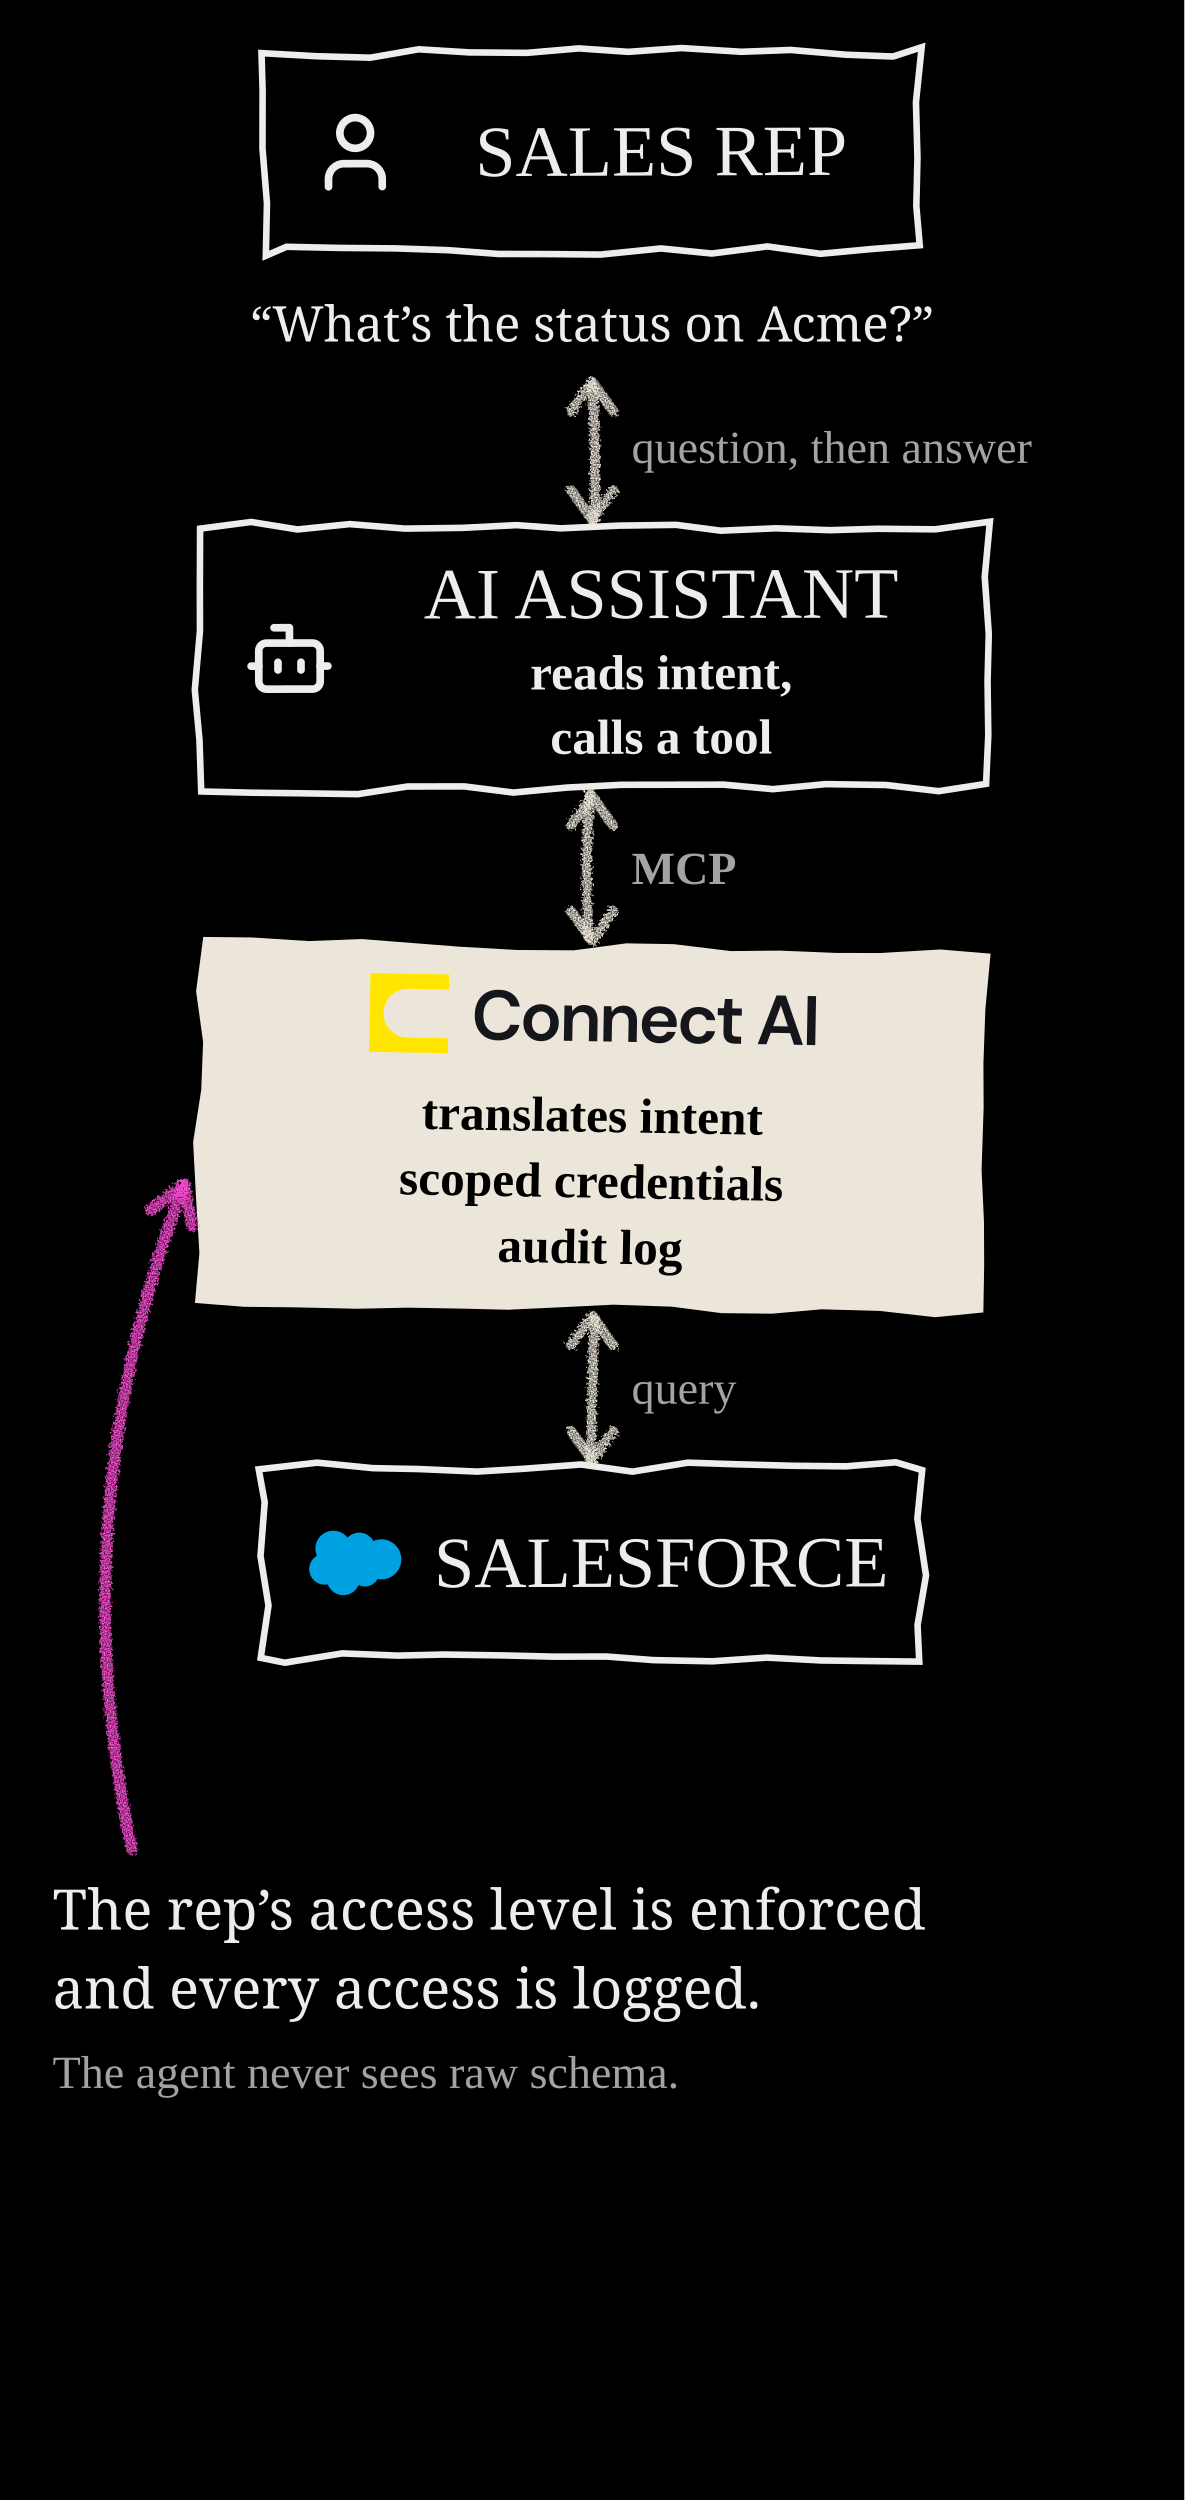
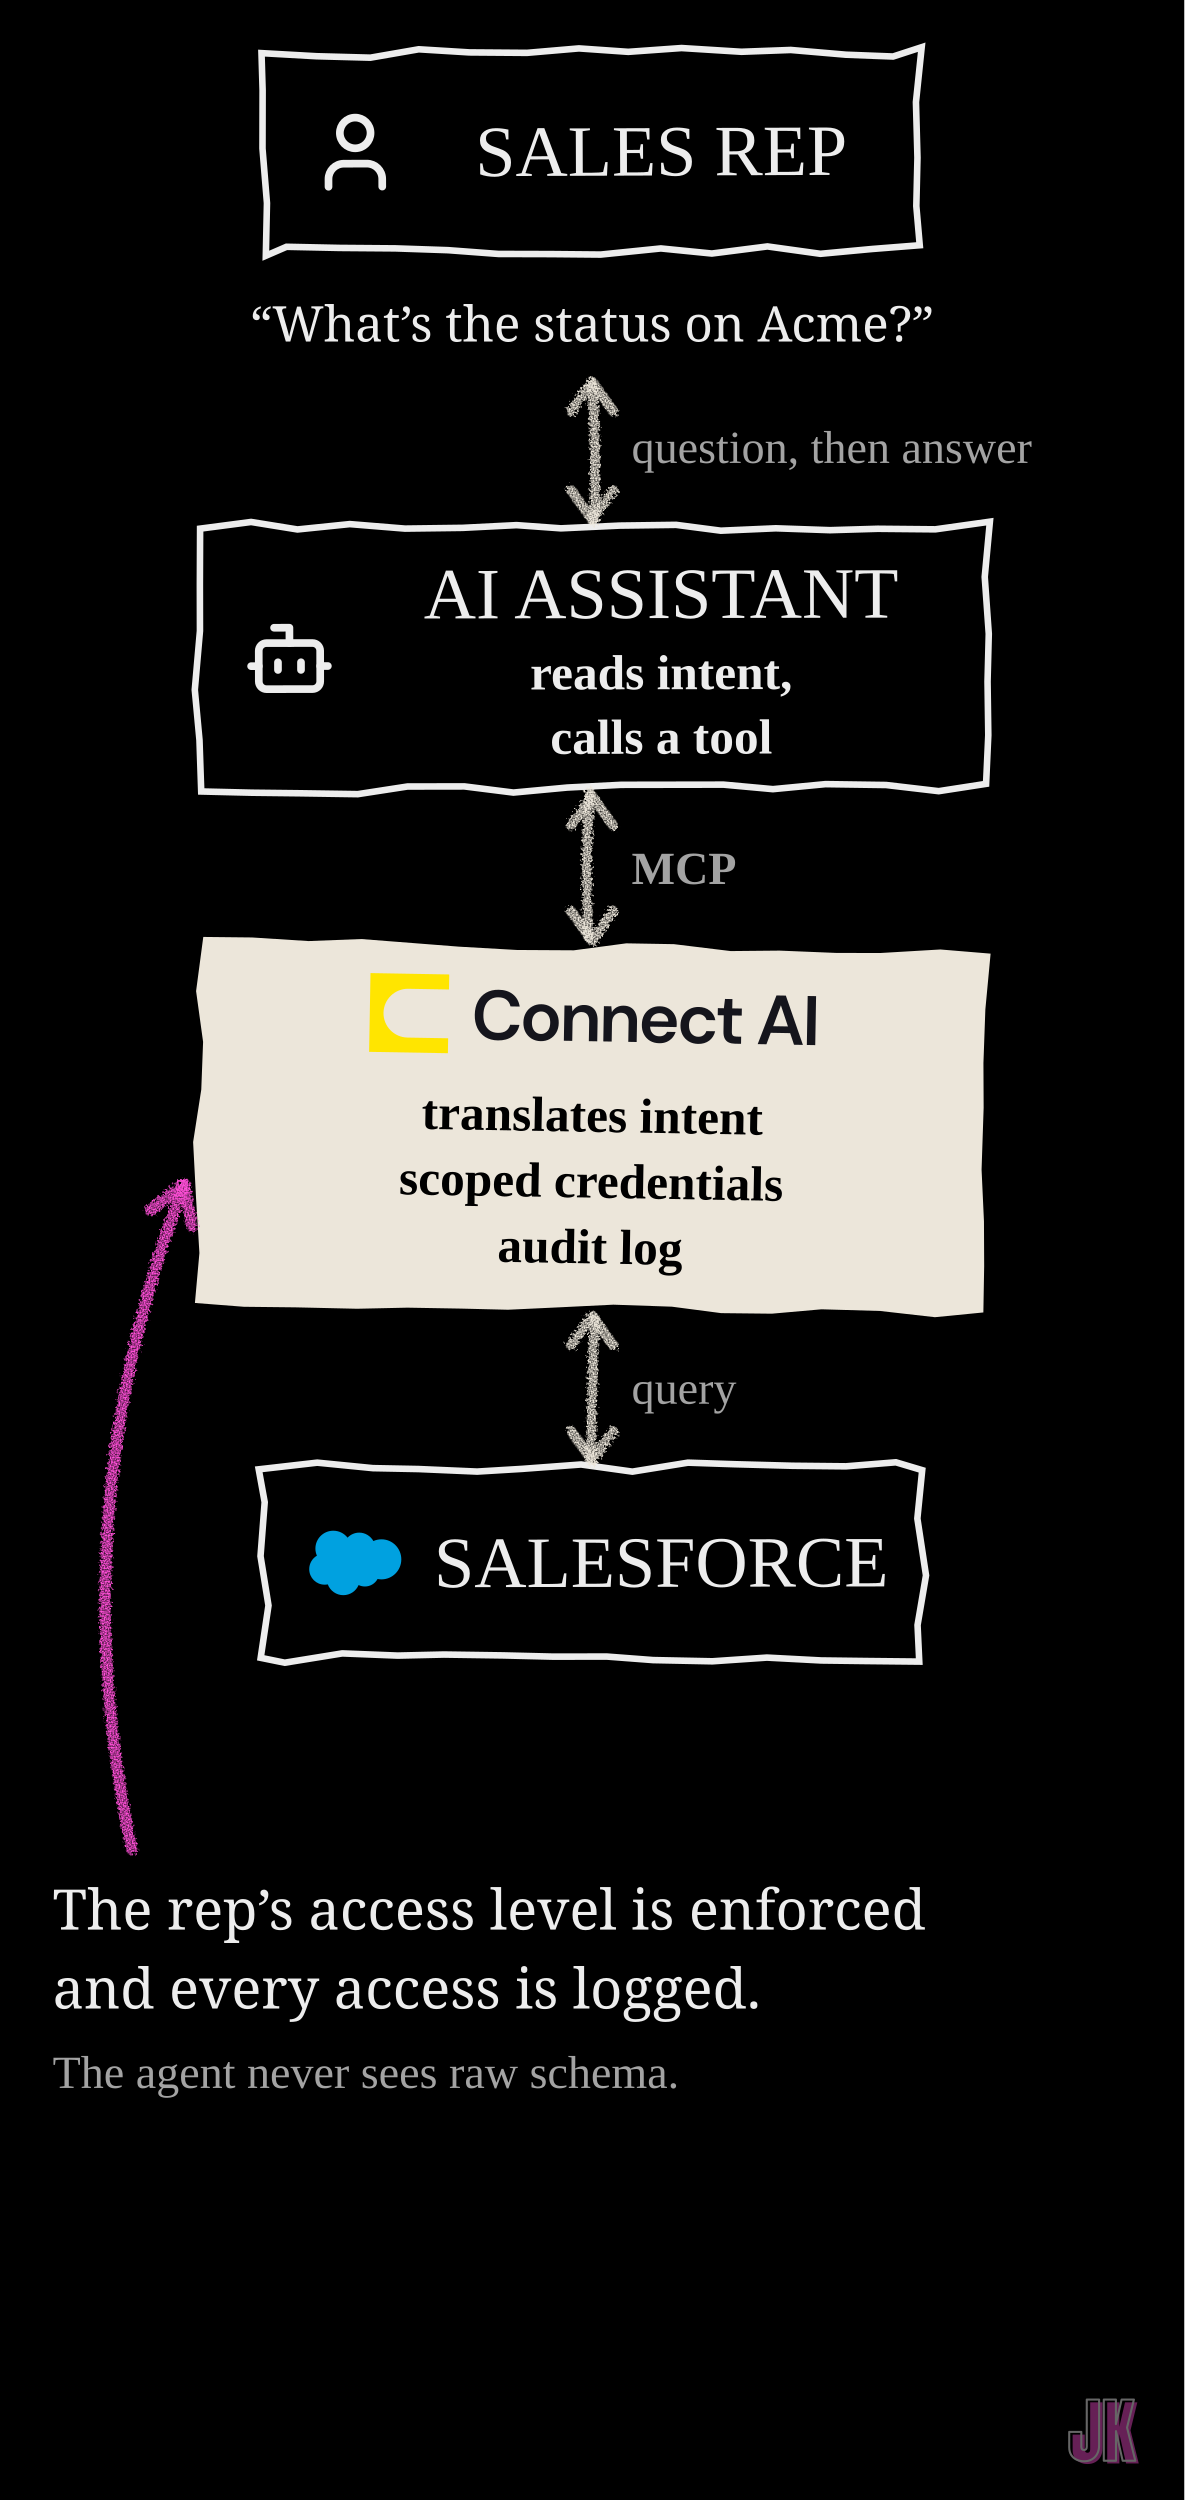
<svg xmlns="http://www.w3.org/2000/svg" viewBox="0 0 360 760" width="360" height="760" role="img" aria-label="A sales rep asks an AI assistant &quot;What’s the status on Acme?&quot; The assistant reads the intent and makes an MCP tool call to CData Connect AI, the data gateway, which translates the intent and queries Salesforce with scoped credentials. Records come back to the gateway, structured data goes back to the assistant, and the assistant answers the rep. The rep’s access level is enforced, every access is logged, and the agent never sees raw schema.">
  <defs>
    <filter id="ai-gateway-data-access-layer-sales-scenario-flow-phone-crayon-1" filterUnits="userSpaceOnUse" x="169" y="105.3" width="23.4" height="64.3">
      <feTurbulence type="fractalNoise" baseFrequency="1.2" numOctaves="2" seed="3" result="n" />
      <feDisplacementMap in="SourceGraphic" in2="n" scale="2.5" result="d" />
      <feTurbulence type="fractalNoise" baseFrequency="2.2" seed="8" result="g" />
      <feColorMatrix in="g" type="matrix" values="0 0 0 0 0  0 0 0 0 0  0 0 0 0 0  0 0 0 -1.6 1.5" result="holes" />
      <feComposite in="d" in2="holes" operator="in" />
    </filter>
    <filter id="ai-gateway-data-access-layer-sales-scenario-flow-phone-crayon-2" filterUnits="userSpaceOnUse" x="162.6" y="138" width="34.8" height="31">
      <feTurbulence type="fractalNoise" baseFrequency="1.2" numOctaves="2" seed="3" result="n" />
      <feDisplacementMap in="SourceGraphic" in2="n" scale="2.5" result="d" />
      <feTurbulence type="fractalNoise" baseFrequency="2.2" seed="8" result="g" />
      <feColorMatrix in="g" type="matrix" values="0 0 0 0 0  0 0 0 0 0  0 0 0 0 0  0 0 0 -1.6 1.5" result="holes" />
      <feComposite in="d" in2="holes" operator="in" />
    </filter>
    <filter id="ai-gateway-data-access-layer-sales-scenario-flow-phone-crayon-3" filterUnits="userSpaceOnUse" x="162.6" y="105" width="34.8" height="31">
      <feTurbulence type="fractalNoise" baseFrequency="1.2" numOctaves="2" seed="3" result="n" />
      <feDisplacementMap in="SourceGraphic" in2="n" scale="2.5" result="d" />
      <feTurbulence type="fractalNoise" baseFrequency="2.2" seed="8" result="g" />
      <feColorMatrix in="g" type="matrix" values="0 0 0 0 0  0 0 0 0 0  0 0 0 0 0  0 0 0 -1.6 1.5" result="holes" />
      <feComposite in="d" in2="holes" operator="in" />
    </filter>
    <filter id="ai-gateway-data-access-layer-sales-scenario-flow-phone-crayon-4" filterUnits="userSpaceOnUse" x="166.7" y="229.7" width="23.6" height="66.2">
      <feTurbulence type="fractalNoise" baseFrequency="1.2" numOctaves="2" seed="3" result="n" />
      <feDisplacementMap in="SourceGraphic" in2="n" scale="2.5" result="d" />
      <feTurbulence type="fractalNoise" baseFrequency="2.2" seed="8" result="g" />
      <feColorMatrix in="g" type="matrix" values="0 0 0 0 0  0 0 0 0 0  0 0 0 0 0  0 0 0 -1.6 1.5" result="holes" />
      <feComposite in="d" in2="holes" operator="in" />
    </filter>
    <filter id="ai-gateway-data-access-layer-sales-scenario-flow-phone-crayon-5" filterUnits="userSpaceOnUse" x="162.6" y="266" width="34.8" height="31">
      <feTurbulence type="fractalNoise" baseFrequency="1.2" numOctaves="2" seed="3" result="n" />
      <feDisplacementMap in="SourceGraphic" in2="n" scale="2.5" result="d" />
      <feTurbulence type="fractalNoise" baseFrequency="2.2" seed="8" result="g" />
      <feColorMatrix in="g" type="matrix" values="0 0 0 0 0  0 0 0 0 0  0 0 0 0 0  0 0 0 -1.6 1.5" result="holes" />
      <feComposite in="d" in2="holes" operator="in" />
    </filter>
    <filter id="ai-gateway-data-access-layer-sales-scenario-flow-phone-crayon-6" filterUnits="userSpaceOnUse" x="162.6" y="231" width="34.8" height="31">
      <feTurbulence type="fractalNoise" baseFrequency="1.2" numOctaves="2" seed="3" result="n" />
      <feDisplacementMap in="SourceGraphic" in2="n" scale="2.5" result="d" />
      <feTurbulence type="fractalNoise" baseFrequency="2.2" seed="8" result="g" />
      <feColorMatrix in="g" type="matrix" values="0 0 0 0 0  0 0 0 0 0  0 0 0 0 0  0 0 0 -1.6 1.5" result="holes" />
      <feComposite in="d" in2="holes" operator="in" />
    </filter>
    <filter id="ai-gateway-data-access-layer-sales-scenario-flow-phone-crayon-7" filterUnits="userSpaceOnUse" x="168.7" y="389.7" width="23.1" height="65.6">
      <feTurbulence type="fractalNoise" baseFrequency="1.2" numOctaves="2" seed="3" result="n" />
      <feDisplacementMap in="SourceGraphic" in2="n" scale="2.5" result="d" />
      <feTurbulence type="fractalNoise" baseFrequency="2.2" seed="8" result="g" />
      <feColorMatrix in="g" type="matrix" values="0 0 0 0 0  0 0 0 0 0  0 0 0 0 0  0 0 0 -1.6 1.5" result="holes" />
      <feComposite in="d" in2="holes" operator="in" />
    </filter>
    <filter id="ai-gateway-data-access-layer-sales-scenario-flow-phone-crayon-8" filterUnits="userSpaceOnUse" x="162.6" y="424" width="34.8" height="31">
      <feTurbulence type="fractalNoise" baseFrequency="1.2" numOctaves="2" seed="3" result="n" />
      <feDisplacementMap in="SourceGraphic" in2="n" scale="2.5" result="d" />
      <feTurbulence type="fractalNoise" baseFrequency="2.2" seed="8" result="g" />
      <feColorMatrix in="g" type="matrix" values="0 0 0 0 0  0 0 0 0 0  0 0 0 0 0  0 0 0 -1.6 1.5" result="holes" />
      <feComposite in="d" in2="holes" operator="in" />
    </filter>
    <filter id="ai-gateway-data-access-layer-sales-scenario-flow-phone-crayon-9" filterUnits="userSpaceOnUse" x="162.6" y="389" width="34.8" height="31">
      <feTurbulence type="fractalNoise" baseFrequency="1.2" numOctaves="2" seed="3" result="n" />
      <feDisplacementMap in="SourceGraphic" in2="n" scale="2.5" result="d" />
      <feTurbulence type="fractalNoise" baseFrequency="2.2" seed="8" result="g" />
      <feColorMatrix in="g" type="matrix" values="0 0 0 0 0  0 0 0 0 0  0 0 0 0 0  0 0 0 -1.6 1.5" result="holes" />
      <feComposite in="d" in2="holes" operator="in" />
    </filter>
    <filter id="ai-gateway-data-access-layer-sales-scenario-flow-phone-crayon-10" filterUnits="userSpaceOnUse" x="6.6" y="348.5" width="60.9" height="225">
      <feTurbulence type="fractalNoise" baseFrequency="1.2" numOctaves="2" seed="3" result="n" />
      <feDisplacementMap in="SourceGraphic" in2="n" scale="2.5" result="d" />
      <feTurbulence type="fractalNoise" baseFrequency="2.2" seed="8" result="g" />
      <feColorMatrix in="g" type="matrix" values="0 0 0 0 0  0 0 0 0 0  0 0 0 0 0  0 0 0 -1.6 1.5" result="holes" />
      <feComposite in="d" in2="holes" operator="in" />
    </filter>
    <filter id="ai-gateway-data-access-layer-sales-scenario-flow-phone-crayon-11" filterUnits="userSpaceOnUse" x="34.2" y="348.5" width="35.7" height="35.8">
      <feTurbulence type="fractalNoise" baseFrequency="1.2" numOctaves="2" seed="3" result="n" />
      <feDisplacementMap in="SourceGraphic" in2="n" scale="2.5" result="d" />
      <feTurbulence type="fractalNoise" baseFrequency="2.2" seed="8" result="g" />
      <feColorMatrix in="g" type="matrix" values="0 0 0 0 0  0 0 0 0 0  0 0 0 0 0  0 0 0 -1.6 1.5" result="holes" />
      <feComposite in="d" in2="holes" operator="in" />
    </filter>
  </defs>
  <rect width="360" height="760" fill="#000000" />
  <g transform="rotate(-0.2 180 46)">
    <path class="d-paper" d="M79.6,15.8 L96.3,16.8 L112.7,17.3 L127.4,14.8 L142.8,15.8 L160.3,16 L176.1,14.7 L191.1,15.8 L207.3,14.7 L225.5,15.9 L240.5,15.4 L257.3,16.9 L271.6,17.5 L280.3,14.7 L278.5,31.4 L278.9,48.3 L278.5,63 L279.5,74.9 L264.9,76 L249.3,77.4 L233.2,75.1 L216.3,77.2 L200.8,75.6 L182.5,77.4 L167.4,77.2 L151.4,77.1 L136.1,75.9 L120.1,75.3 L103.1,75.1 L87,74.7 L80.7,77.4 L81.1,61.4 L79.8,44.8 L79.9,27.1 Z" fill="#000000" stroke="#ededed" stroke-width="2" />
    <svg x="94" y="32" width="28" height="28" viewBox="0 0 24 24">
      <g fill="none" stroke="#ededed" stroke-width="2" stroke-linecap="round" stroke-linejoin="round">
        <path d="M19 21v-2a4 4 0 0 0-4-4H9a4 4 0 0 0-4 4v2" />
        <circle cx="12" cy="7" r="4" />
      </g>
    </svg>
    <text x="201" y="46" font-family="var(--font-anton, Anton), Impact, sans-serif" font-size="22" fill="#ededed" text-anchor="middle" dominant-baseline="central">SALES REP</text>
  </g>
  <text x="180" y="98" font-family="Fraunces, Georgia, serif" font-size="15" fill="#ededed" text-anchor="middle" dominant-baseline="central">“What’s the status on Acme?”</text>
  <text x="192" y="136" font-family="var(--font-hanken-grotesk, 'Hanken Grotesk'), Arial, sans-serif" font-size="14" fill="#a3a3a3" text-anchor="start" dominant-baseline="central">question, then answer</text>
  <g transform="rotate(-0.1 180 200)">
    <path class="d-paper" d="M60.9,160.5 L76.4,158.5 L90.5,160.8 L106.4,159.2 L123.2,160.6 L140.7,160.4 L157.1,159.6 L170.6,160.6 L188.4,159.8 L205.6,159.6 L219.2,161.4 L235.9,160.7 L252.4,161.3 L266.9,160.9 L284.4,161.1 L301,158.8 L299.4,175.6 L300.6,192.9 L300.2,207.4 L300.4,223.7 L299.7,238.5 L285.3,240.7 L269.3,238.8 L250.9,238.5 L234.9,240 L219.9,238.6 L204.7,238.6 L188.8,238.6 L172.4,239.4 L156,240.9 L141.1,239 L123.8,239 L108.7,241.3 L91.1,241 L76.5,240.8 L61.1,240.4 L60.6,224.8 L59.2,209.5 L60.8,191.6 L60.8,177.5 Z" fill="#000000" stroke="#ededed" stroke-width="2" />
    <svg x="74" y="186" width="28" height="28" viewBox="0 0 24 24">
      <g fill="none" stroke="#ededed" stroke-width="2" stroke-linecap="round" stroke-linejoin="round">
        <path d="M12 8V4H8" />
        <rect width="16" height="12" x="4" y="8" rx="2" />
        <path d="M2 14h2" />
        <path d="M20 14h2" />
        <path d="M15 13v2" />
        <path d="M9 13v2" />
      </g>
    </svg>
    <text x="201" y="180.5" font-family="var(--font-anton, Anton), Impact, sans-serif" font-size="22" fill="#ededed" text-anchor="middle" dominant-baseline="central">AI ASSISTANT</text>
    <text x="201" y="204.5" font-family="var(--font-hanken-grotesk, 'Hanken Grotesk'), Arial, sans-serif" font-size="15" font-weight="600" fill="#ededed" text-anchor="middle" dominant-baseline="central">reads intent,</text>
    <text x="201" y="224.1" font-family="var(--font-hanken-grotesk, 'Hanken Grotesk'), Arial, sans-serif" font-size="15" font-weight="600" fill="#ededed" text-anchor="middle" dominant-baseline="central">calls a tool</text>
  </g>
  <text x="192" y="264" font-family="var(--font-hanken-grotesk, 'Hanken Grotesk'), Arial, sans-serif" font-size="14" font-weight="700" fill="#a3a3a3" text-anchor="start" dominant-baseline="central">MCP</text>
  <g transform="rotate(1 180 343)">
    <path class="d-paper" d="M60.8,286.9 L75.6,286.8 L92.8,287.6 L108.8,286.7 L125.4,287.7 L138.6,288.5 L156.2,289.2 L173.5,289 L189.4,286.6 L203.9,286.6 L221.2,288.4 L236,288 L253.2,288.4 L266.6,288.2 L284.9,286.8 L300.2,287.8 L298.9,304.8 L298.6,321.1 L298.9,334.7 L298.6,353.5 L299.6,369.2 L299.9,382.8 L299.9,396.9 L285.2,398.6 L268.5,397 L250.7,396.8 L235.6,398.4 L220.2,398.5 L205.2,396.8 L187.4,396.5 L170.9,397.6 L155.4,398.6 L141.1,398.5 L124.8,398.5 L109.5,399.1 L90.8,399 L75.1,399.1 L60.2,398.2 L61.3,383 L60,366.5 L58.8,349.3 L61,333.3 L61.3,318.8 L58.9,303.4 Z" fill="#ece6da" />
    <svg x="111.8" y="297" width="136.4" height="24" viewBox="0 0 875 154">
      <path d="M0 0H153.658V29.329H74.305C48.019 29.329 26.71 50.638 26.71 76.924C26.71 103.21 48.019 124.519 74.305 124.519H153.658V153.659H0V0Z" fill="#FFE500" />
      <path d="M853.47 125.364V29.79H869.854V125.364H853.47Z" fill="#15151C" />
      <path d="M757.584 125.364L792.536 29.79H810.832L845.785 125.364H828.445L801.548 48.904L774.651 125.364H757.584ZM773.149 102.835L777.518 89.865H824.622L828.991 102.835H773.149Z" fill="#15151C" />
      <path d="M713.341 125.364C708.699 125.364 704.649 124.635 701.19 123.179C697.822 121.723 695.182 119.311 693.271 115.943C691.359 112.575 690.404 108.024 690.404 102.289V70.34H678.662V56.55H690.404L692.315 38.391H706.788V56.55H725.493V70.34H706.788V102.289C706.788 105.748 707.516 108.16 708.972 109.526C710.52 110.8 713.068 111.437 716.618 111.437H725.083V125.364H713.341Z" fill="#15151C" />
      <path d="M641.266 127.002C634.531 127.002 628.478 125.5 623.107 122.496C617.828 119.402 613.686 115.169 610.683 109.799C607.77 104.337 606.313 98.148 606.313 91.23C606.313 84.039 607.77 77.759 610.683 72.388C613.686 66.927 617.828 62.649 623.107 59.554C628.478 56.459 634.576 54.912 641.403 54.912C649.959 54.912 657.15 57.188 662.975 61.739C668.801 66.199 672.532 72.343 674.171 80.171H656.968C656.057 76.712 654.146 73.981 651.233 71.979C648.411 69.976 645.044 68.975 641.13 68.975C637.762 68.975 634.667 69.84 631.845 71.569C629.115 73.299 626.93 75.802 625.292 79.079C623.744 82.355 622.971 86.315 622.971 90.957C622.971 94.507 623.426 97.647 624.336 100.378C625.246 103.108 626.521 105.43 628.159 107.341C629.888 109.162 631.845 110.572 634.03 111.574C636.214 112.575 638.581 113.075 641.13 113.075C643.769 113.075 646.136 112.666 648.229 111.847C650.414 110.936 652.234 109.617 653.691 107.887C655.238 106.158 656.33 104.11 656.968 101.743H674.171C672.532 109.389 668.801 115.533 662.975 120.175C657.15 124.726 649.913 127.002 641.266 127.002Z" fill="#15151C" />
      <path d="M565.518 127.002C558.691 127.002 552.684 125.546 547.495 122.633C542.307 119.629 538.256 115.442 535.344 110.072C532.431 104.701 530.975 98.512 530.975 91.503C530.975 84.221 532.385 77.85 535.207 72.388C538.12 66.927 542.17 62.649 547.359 59.554C552.638 56.459 558.737 54.912 565.654 54.912C572.39 54.912 578.261 56.414 583.267 59.418C588.273 62.421 592.142 66.472 594.873 71.569C597.603 76.575 598.969 82.219 598.969 88.499C598.969 89.41 598.969 90.411 598.969 91.503C598.969 92.595 598.878 93.733 598.695 94.916H542.717V84.403H582.448C582.266 79.397 580.582 75.483 577.396 72.661C574.21 69.749 570.251 68.292 565.518 68.292C562.15 68.292 559.055 69.066 556.233 70.613C553.412 72.161 551.182 74.482 549.543 77.577C547.905 80.58 547.086 84.403 547.086 89.046V93.005C547.086 97.283 547.859 100.969 549.407 104.064C551.045 107.159 553.23 109.526 555.96 111.164C558.782 112.711 561.922 113.485 565.381 113.485C569.204 113.485 572.344 112.666 574.802 111.027C577.351 109.389 579.217 107.205 580.4 104.474H597.057C595.783 108.752 593.689 112.62 590.777 116.079C587.864 119.447 584.268 122.132 579.99 124.135C575.712 126.046 570.888 127.002 565.518 127.002Z" fill="#15151C" />
      <path d="M456.356 125.364V56.55H470.829L472.058 68.019C474.151 64.014 477.155 60.828 481.069 58.462C484.983 56.095 489.625 54.912 494.996 54.912C500.548 54.912 505.281 56.095 509.195 58.462C513.109 60.737 516.113 64.105 518.206 68.565C520.391 73.025 521.483 78.578 521.483 85.222V125.364H505.099V86.724C505.099 80.99 503.825 76.575 501.276 73.481C498.728 70.386 494.95 68.838 489.944 68.838C486.667 68.838 483.709 69.612 481.069 71.159C478.52 72.707 476.472 74.983 474.925 77.986C473.469 80.899 472.741 84.449 472.741 88.636V125.364H456.356Z" fill="#15151C" />
      <path d="M379.417 125.364V56.55H393.89L395.119 68.019C397.212 64.014 400.216 60.828 404.13 58.462C408.044 56.095 412.686 54.912 418.057 54.912C423.609 54.912 428.342 56.095 432.256 58.462C436.17 60.737 439.174 64.105 441.267 68.565C443.452 73.025 444.544 78.578 444.544 85.222V125.364H428.16V86.724C428.16 80.99 426.886 76.575 424.337 73.481C421.789 70.386 418.011 68.838 413.005 68.838C409.728 68.838 406.77 69.612 404.13 71.159C401.582 72.707 399.533 74.983 397.986 77.986C396.53 80.899 395.802 84.449 395.802 88.636V125.364H379.417Z" fill="#15151C" />
      <path d="M334.297 127.002C327.744 127.002 321.827 125.5 316.548 122.496C311.359 119.402 307.263 115.169 304.26 109.799C301.347 104.337 299.891 98.102 299.891 91.094C299.891 83.903 301.392 77.622 304.396 72.252C307.4 66.79 311.496 62.558 316.684 59.554C321.964 56.459 327.88 54.912 334.434 54.912C340.987 54.912 346.858 56.459 352.047 59.554C357.326 62.558 361.422 66.745 364.335 72.115C367.338 77.486 368.84 83.766 368.84 90.957C368.84 98.148 367.338 104.428 364.335 109.799C361.331 115.169 357.189 119.402 351.91 122.496C346.722 125.5 340.851 127.002 334.297 127.002ZM334.297 112.939C337.574 112.939 340.532 112.12 343.172 110.481C345.903 108.843 348.087 106.385 349.726 103.108C351.364 99.832 352.183 95.781 352.183 90.957C352.183 86.133 351.364 82.128 349.726 78.942C348.178 75.665 346.039 73.207 343.308 71.569C340.669 69.931 337.711 69.112 334.434 69.112C331.248 69.112 328.29 69.931 325.559 71.569C322.828 73.207 320.644 75.665 319.005 78.942C317.367 82.128 316.548 86.133 316.548 90.957C316.548 95.781 317.367 99.832 319.005 103.108C320.644 106.385 322.783 108.843 325.422 110.481C328.153 112.12 331.111 112.939 334.297 112.939Z" fill="#15151C" />
      <path d="M250.681 127.002C241.214 127.002 233.022 124.954 226.105 120.858C219.278 116.671 213.999 110.891 210.267 103.518C206.626 96.054 204.805 87.453 204.805 77.713C204.805 67.883 206.626 59.281 210.267 51.908C213.999 44.444 219.278 38.619 226.105 34.432C233.022 30.245 241.214 28.151 250.681 28.151C262.059 28.151 271.343 30.973 278.534 36.616C285.725 42.169 290.276 50.042 292.187 60.237H274.165C272.89 54.867 270.296 50.634 266.382 47.539C262.468 44.444 257.189 42.897 250.544 42.897C244.537 42.897 239.349 44.308 234.979 47.13C230.701 49.86 227.379 53.865 225.012 59.145C222.737 64.333 221.599 70.522 221.599 77.713C221.599 84.904 222.737 91.094 225.012 96.282C227.379 101.379 230.701 105.339 234.979 108.16C239.349 110.891 244.537 112.256 250.544 112.256C257.189 112.256 262.468 110.845 266.382 108.024C270.296 105.111 272.89 101.106 274.165 96.009H292.187C290.367 105.657 285.816 113.258 278.534 118.81C271.343 124.271 262.059 127.002 250.681 127.002Z" fill="#15151C" />
    </svg>
    <text x="180" y="339" font-family="var(--font-hanken-grotesk, 'Hanken Grotesk'), Arial, sans-serif" font-size="15" font-weight="600" fill="#000000" text-anchor="middle" dominant-baseline="central">translates intent</text>
    <text x="180" y="359" font-family="var(--font-hanken-grotesk, 'Hanken Grotesk'), Arial, sans-serif" font-size="15" font-weight="600" fill="#000000" text-anchor="middle" dominant-baseline="central">scoped credentials</text>
    <text x="180" y="379" font-family="var(--font-hanken-grotesk, 'Hanken Grotesk'), Arial, sans-serif" font-size="15" font-weight="600" fill="#000000" text-anchor="middle" dominant-baseline="central">audit log</text>
  </g>
  <text x="192" y="422" font-family="var(--font-hanken-grotesk, 'Hanken Grotesk'), Arial, sans-serif" font-size="14" fill="#a3a3a3" text-anchor="start" dominant-baseline="central">query</text>
  <g transform="rotate(-0.1 180 475)">
    <path class="d-paper" d="M78.7,446.5 L96.5,444.5 L113.4,446.2 L127.3,446.5 L145.1,447.3 L158.8,446.5 L176.7,445.2 L192.3,447.4 L209.2,444.7 L223.4,445.2 L241,445.7 L257.2,445.9 L272.4,444.7 L280.4,447.1 L278.9,461.8 L281.5,479.1 L278.9,494.2 L279.4,505.3 L263.3,505.1 L249.6,504.9 L233.1,504 L216.5,505.1 L198.5,504.7 L184.4,503.6 L168.2,503.6 L153,503.2 L134.9,502.9 L120.9,503.2 L104,502.5 L86.5,505.3 L79.2,503.8 L81.6,487.9 L79.2,472.9 L80.5,456.5 Z" fill="#000000" stroke="#ededed" stroke-width="2" />
    <svg x="94" y="461" width="28" height="28" viewBox="0 0 24 24">
      <g fill="#00A1E0">
        <path d="M10.006 5.415a4.195 4.195 0 013.045-1.306c1.56 0 2.954.9 3.69 2.205.63-.3 1.35-.45 2.1-.45 2.85 0 5.159 2.34 5.159 5.22s-2.31 5.22-5.176 5.22c-.345 0-.69-.044-1.02-.104a3.75 3.75 0 01-3.3 1.95c-.6 0-1.155-.15-1.65-.375A4.314 4.314 0 018.88 20.4a4.302 4.302 0 01-4.05-2.82c-.27.062-.54.076-.825.076-2.204 0-4.005-1.8-4.005-4.05 0-1.5.811-2.805 2.01-3.51-.255-.57-.39-1.2-.39-1.846 0-2.58 2.1-4.65 4.65-4.65 1.53 0 2.85.705 3.72 1.8" />
      </g>
    </svg>
    <text x="201" y="475" font-family="var(--font-anton, Anton), Impact, sans-serif" font-size="22" fill="#ededed" text-anchor="middle" dominant-baseline="central">SALESFORCE</text>
  </g>
  <text x="16" y="580" font-family="Fraunces, Georgia, serif" font-size="17" fill="#ededed" text-anchor="start" dominant-baseline="central">The rep’s access level is enforced</text>
  <text x="16" y="604" font-family="Fraunces, Georgia, serif" font-size="17" fill="#ededed" text-anchor="start" dominant-baseline="central">and every access is logged.</text>
  <text x="16" y="630" font-family="var(--font-hanken-grotesk, 'Hanken Grotesk'), Arial, sans-serif" font-size="14" fill="#a3a3a3" text-anchor="start" dominant-baseline="central">The agent never sees raw schema.</text>
  <g class="d-flow">
    <path d="M180,116.3 Q181.4,137.3 180.6,158.6" fill="none" stroke="#ece6da" stroke-width="3" stroke-linecap="round" stroke-linejoin="round" filter="url(#ai-gateway-data-access-layer-sales-scenario-flow-phone-crayon-1)" />
    <path d="M173.6,149 L180,158 L186.4,149" fill="none" stroke="#ece6da" stroke-width="3" stroke-linecap="round" stroke-linejoin="round" filter="url(#ai-gateway-data-access-layer-sales-scenario-flow-phone-crayon-2)" />
    <path d="M186.4,125 L180,116 L173.6,125" fill="none" stroke="#ece6da" stroke-width="3" stroke-linecap="round" stroke-linejoin="round" filter="url(#ai-gateway-data-access-layer-sales-scenario-flow-phone-crayon-3)" />
  </g>
  <g class="d-flow">
    <path d="M179.3,240.7 Q177.7,262.5 178.9,284.9" fill="none" stroke="#ece6da" stroke-width="3" stroke-linecap="round" stroke-linejoin="round" filter="url(#ai-gateway-data-access-layer-sales-scenario-flow-phone-crayon-4)" />
    <path d="M173.6,277 L180,286 L186.4,277" fill="none" stroke="#ece6da" stroke-width="3" stroke-linecap="round" stroke-linejoin="round" filter="url(#ai-gateway-data-access-layer-sales-scenario-flow-phone-crayon-5)" />
    <path d="M186.4,251 L180,242 L173.6,251" fill="none" stroke="#ece6da" stroke-width="3" stroke-linecap="round" stroke-linejoin="round" filter="url(#ai-gateway-data-access-layer-sales-scenario-flow-phone-crayon-6)" />
  </g>
  <g class="d-flow">
    <path d="M180.8,400.7 Q179.8,422.8 179.7,444.3" fill="none" stroke="#ece6da" stroke-width="3" stroke-linecap="round" stroke-linejoin="round" filter="url(#ai-gateway-data-access-layer-sales-scenario-flow-phone-crayon-7)" />
    <path d="M173.6,435 L180,444 L186.4,435" fill="none" stroke="#ece6da" stroke-width="3" stroke-linecap="round" stroke-linejoin="round" filter="url(#ai-gateway-data-access-layer-sales-scenario-flow-phone-crayon-8)" />
    <path d="M186.4,409 L180,400 L173.6,409" fill="none" stroke="#ece6da" stroke-width="3" stroke-linecap="round" stroke-linejoin="round" filter="url(#ai-gateway-data-access-layer-sales-scenario-flow-phone-crayon-9)" />
  </g>
  <g class="d-callout">
    <path d="M40,562 Q18.1,458.6 56,360" fill="none" stroke="#ff4fd8" stroke-width="3.5" stroke-linecap="round" stroke-linejoin="round" filter="url(#ai-gateway-data-access-layer-sales-scenario-flow-phone-crayon-10)" />
    <path d="M58.4,372.8 L56,360 L45.7,367.9" fill="none" stroke="#ff4fd8" stroke-width="3.5" stroke-linecap="round" stroke-linejoin="round" filter="url(#ai-gateway-data-access-layer-sales-scenario-flow-phone-crayon-11)" />
  </g>
+   <g class="jk-mark" opacity="0.4" aria-hidden="true" transform="translate(325.68 730.3) scale(0.186)">
+     <path d="M26.59 100.91 Q19.83 100.91 14.26 98.3 Q8.69 95.68 5.43 90.54 Q2.16 85.4 2.16 77.9 L2.16 52.84 L21.93 52.84 L21.93 76.7 Q21.93 79.32 22.98 80.91 Q24.03 82.5 26.36 82.5 Q30.85 82.5 30.85 76.99 L30.85 0 L51.02 0 L51.02 75 Q51.02 82.95 47.9 88.78 Q44.77 94.6 39.26 97.76 Q33.75 100.91 26.59 100.91 Z M58.69 100 L58.69 0 L78.47 0 L78.47 40.06 L87.78 0 L107.9 0 L96.7 45.8 L110.23 100 L89.49 100 L78.58 51.59 L78.58 100 Z" fill="#ff4fd8" />
+     <path d="M26.59 100.91 Q19.83 100.91 14.26 98.3 Q8.69 95.68 5.43 90.54 Q2.16 85.4 2.16 77.9 L2.16 52.84 L21.93 52.84 L21.93 76.7 Q21.93 79.32 22.98 80.91 Q24.03 82.5 26.36 82.5 Q30.85 82.5 30.85 76.99 L30.85 0 L51.02 0 L51.02 75 Q51.02 82.95 47.9 88.78 Q44.77 94.6 39.26 97.76 Q33.75 100.91 26.59 100.91 Z M58.69 100 L58.69 0 L78.47 0 L78.47 40.06 L87.78 0 L107.9 0 L96.7 45.8 L110.23 100 L89.49 100 L78.58 51.59 L78.58 100 Z" fill="none" stroke="#fff" stroke-width="3.4" stroke-linejoin="round" transform="translate(-5.6 -4.5)" />
+   </g>
</svg>
